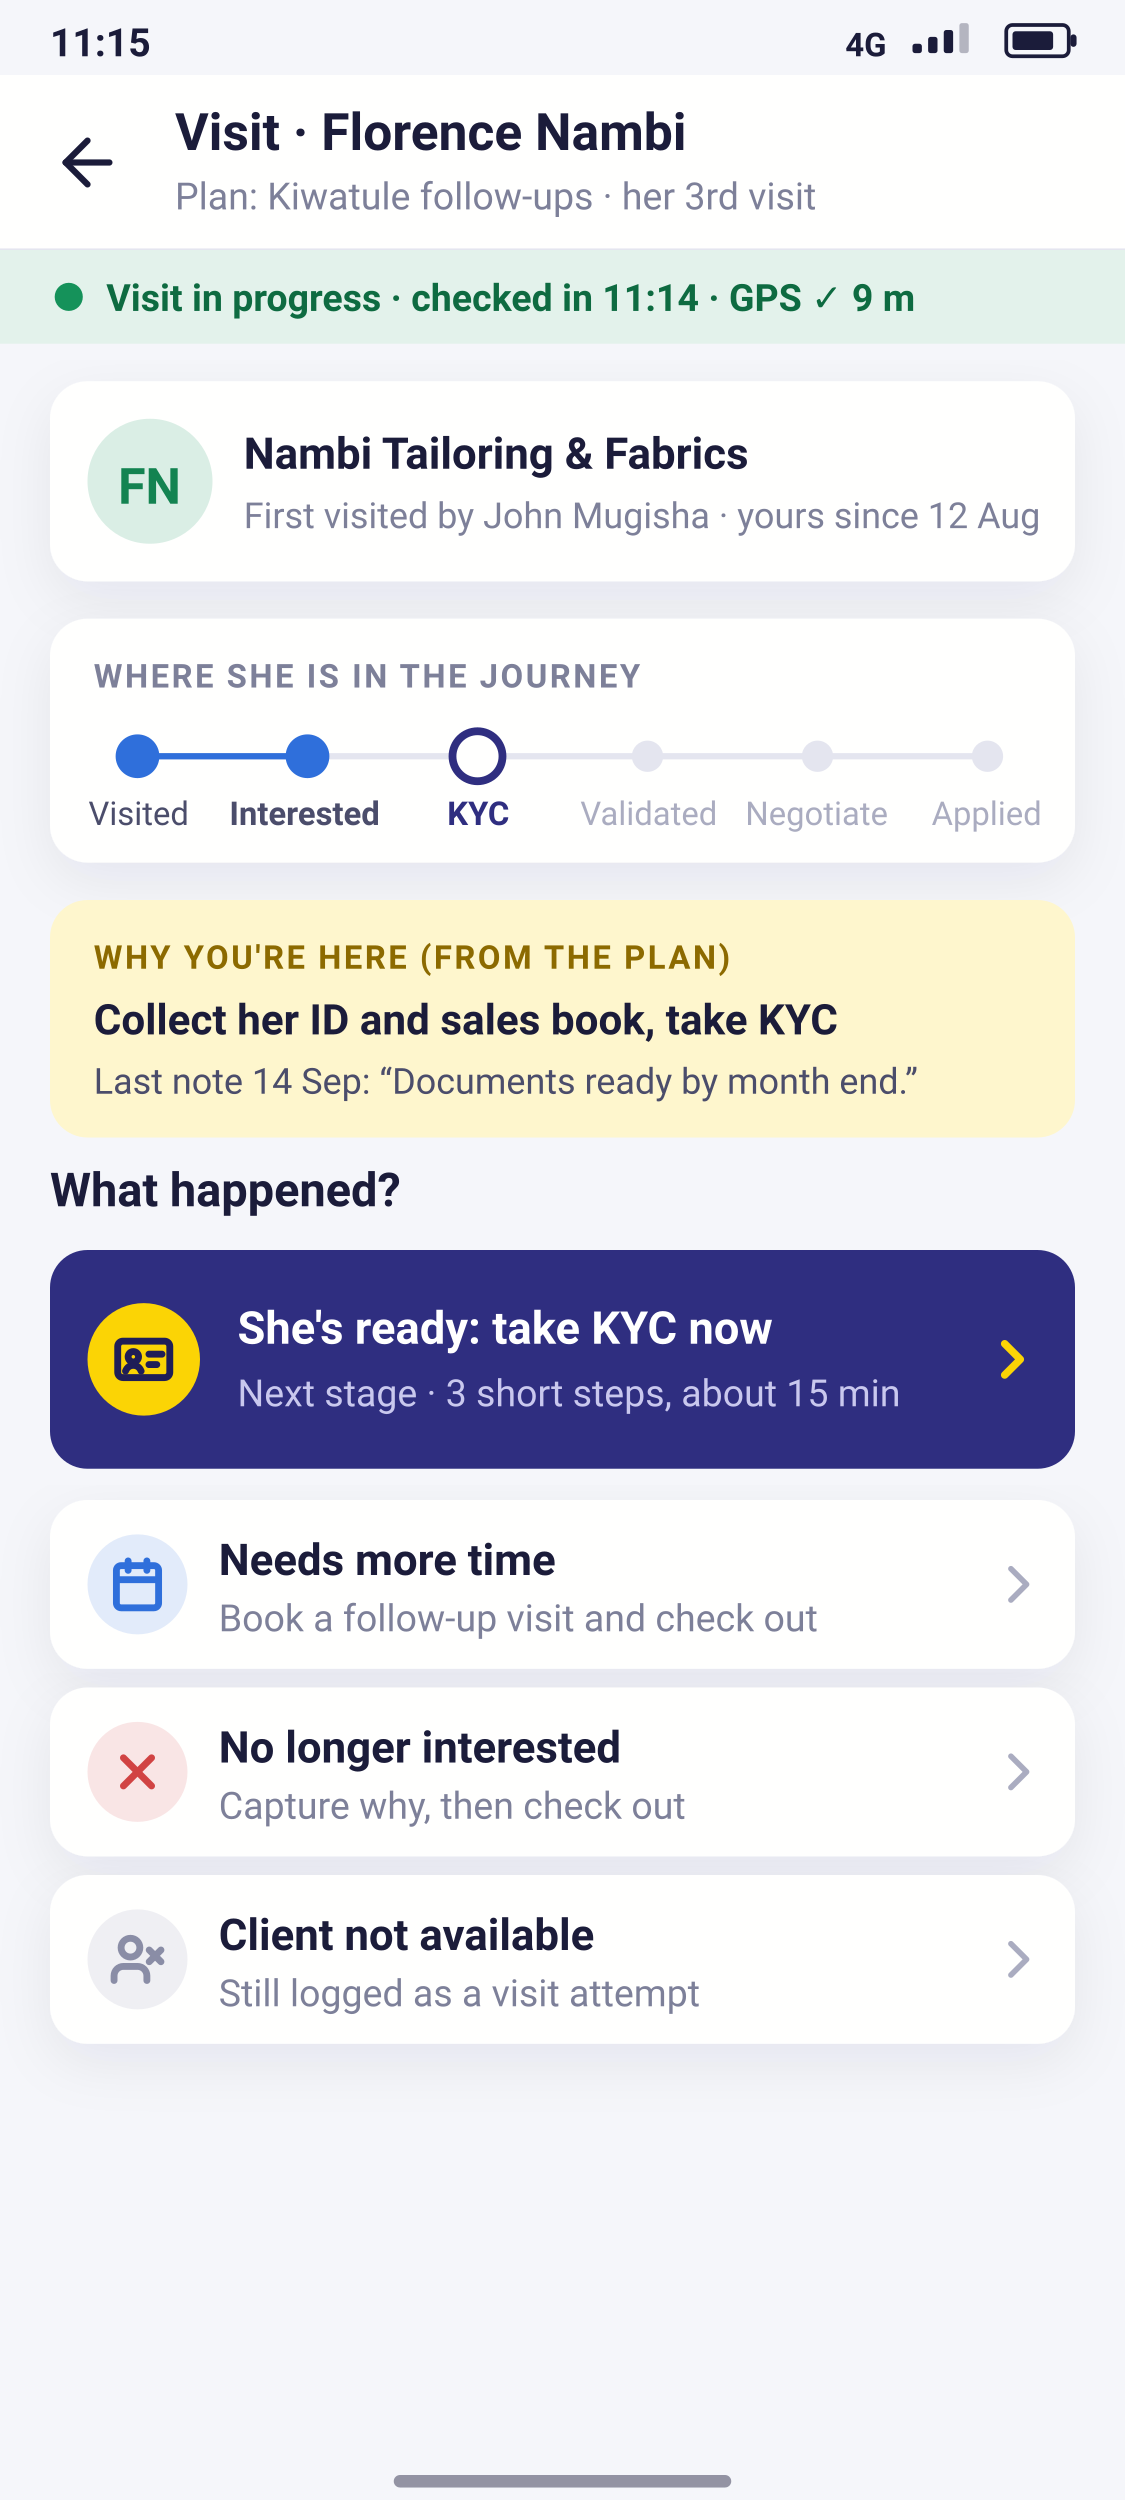
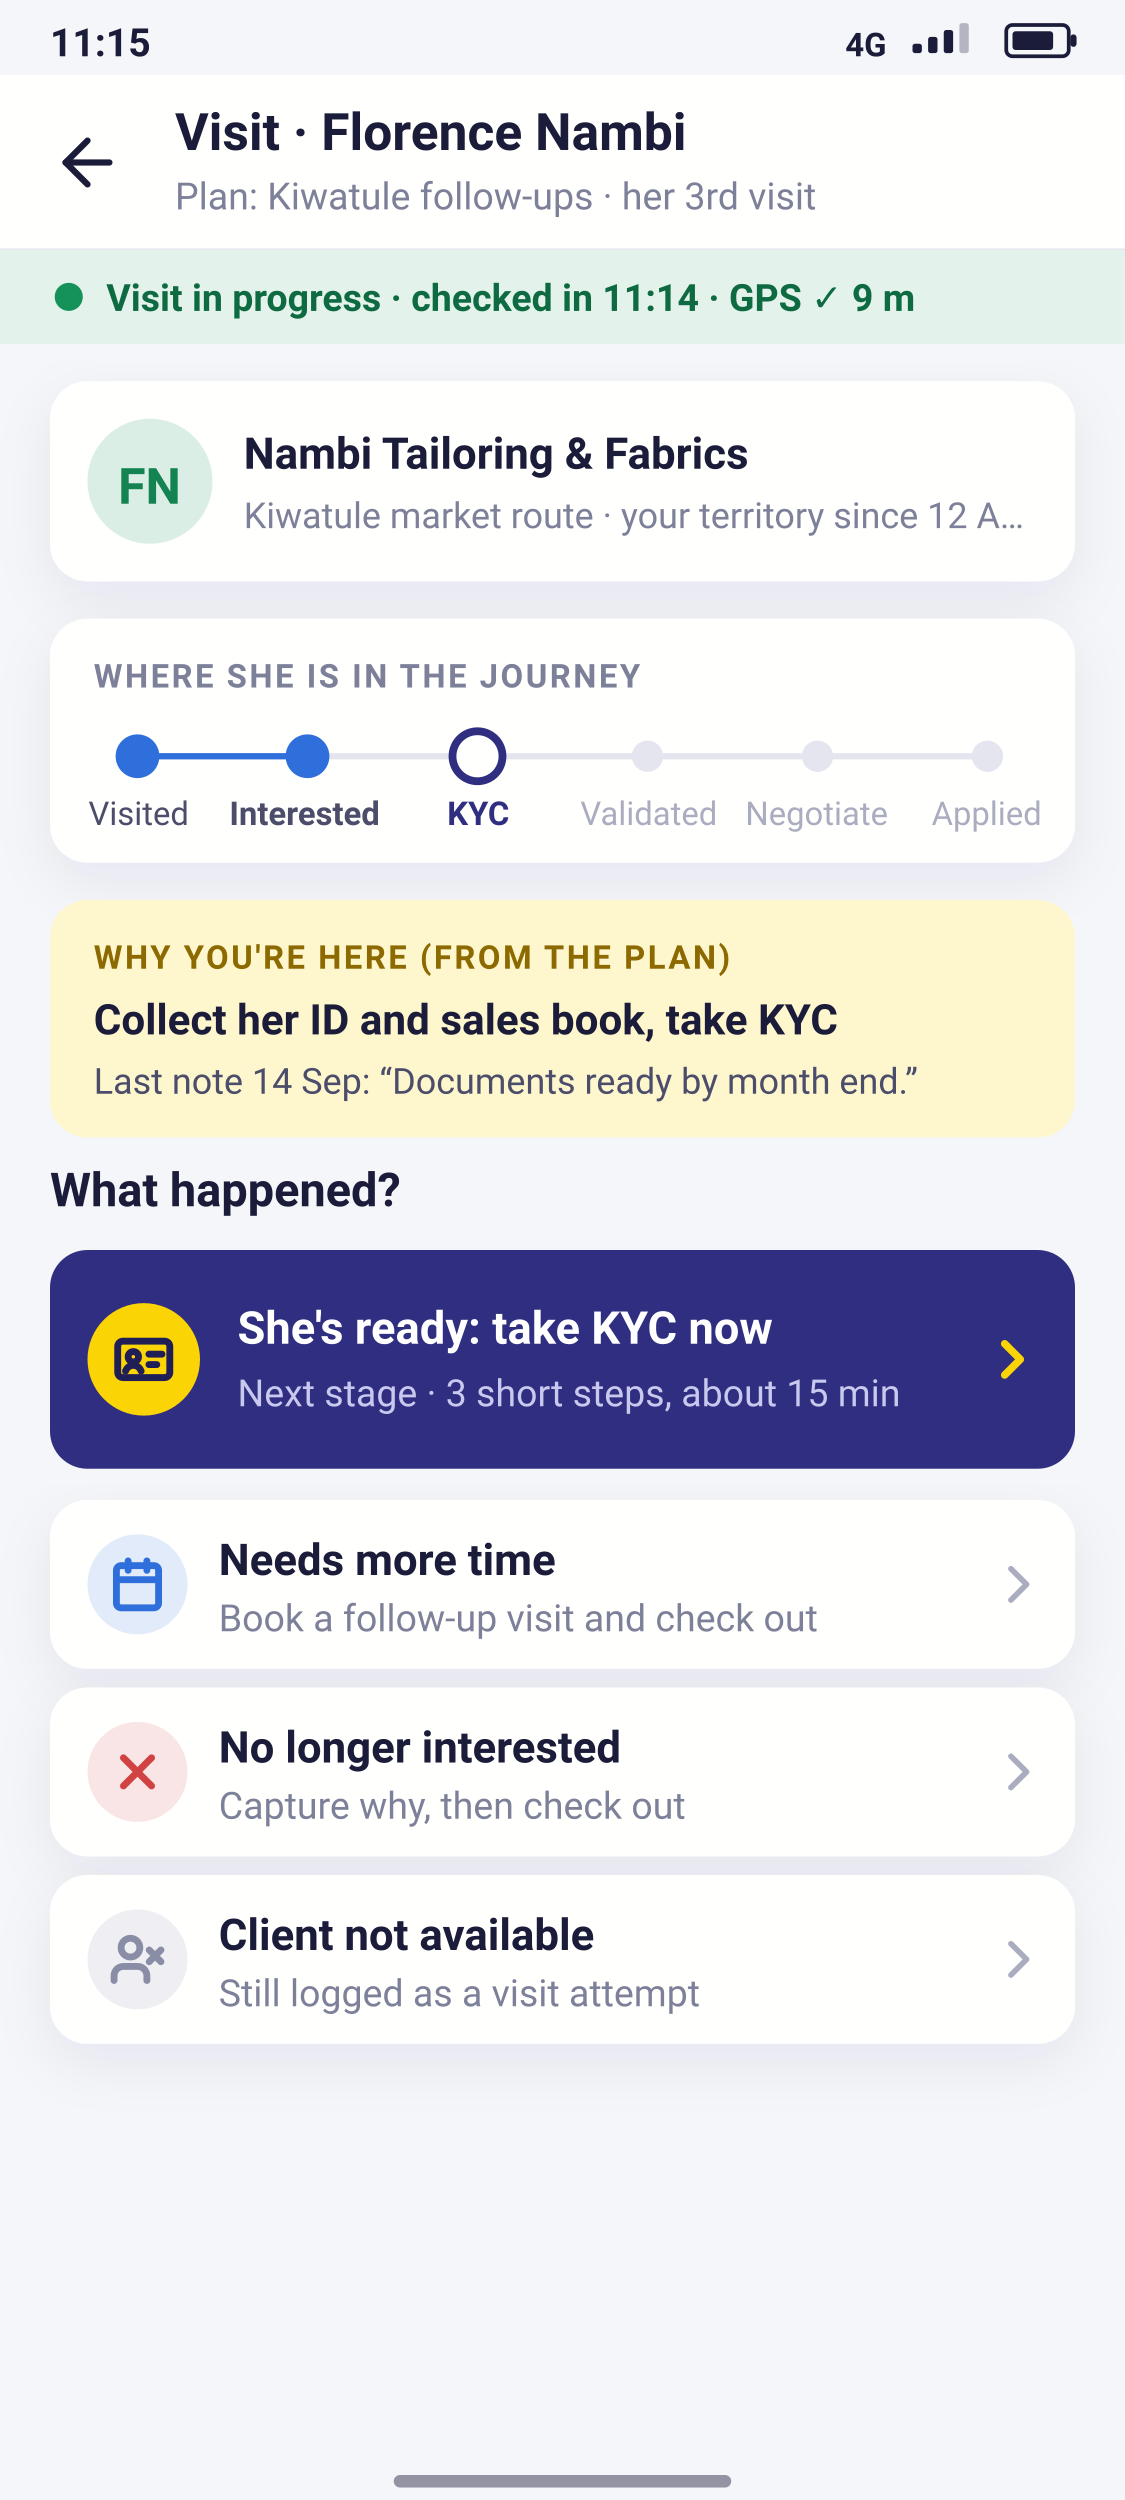
<svg xmlns="http://www.w3.org/2000/svg" width="360" height="800" viewBox="0 0 360 800">
  <defs>
    <filter id="soft" x="-20%" y="-20%" width="140%" height="170%">
      <feDropShadow dx="0" dy="6" stdDeviation="9" flood-color="#1B1C3A" flood-opacity="0.07" />
    </filter>
  </defs>
  <rect id="screen-background" x="0.0" y="0.0" width="360.0" height="800.0" fill="#F5F6FA" />
  <g id="status-bar">
    <text id="11-15" x="16.0" y="18.0" font-family="Segoe UI, Roboto, Helvetica Neue, Arial, sans-serif" font-size="12.5" font-weight="600" fill="#1B1C3A">11:15</text>
    <rect id="battery" x="322.0" y="8.0" width="20.0" height="10.0" rx="2" fill="none" stroke="#1B1C3A" stroke-width="1.2" />
    <rect x="324.0" y="10.0" width="13.0" height="6.0" rx="1" fill="#1B1C3A" />
    <rect x="342.5" y="11.0" width="2.0" height="4.0" rx="1" fill="#1B1C3A" />
    <rect id="signal-bar" x="292.0" y="14.0" width="3.0" height="3.0" rx="0.8" fill="#1B1C3A" fill-opacity="1" />
    <rect id="signal-bar-2" x="297.0" y="11.8" width="3.0" height="5.2" rx="0.8" fill="#1B1C3A" fill-opacity="1" />
    <rect id="signal-bar-3" x="302.0" y="9.6" width="3.0" height="7.4" rx="0.8" fill="#1B1C3A" fill-opacity="1" />
    <rect id="signal-bar-4" x="307.0" y="7.4" width="3.0" height="9.6" rx="0.8" fill="#1B1C3A" fill-opacity="0.3" />
    <text id="network" x="270.5" y="18.0" font-family="Segoe UI, Roboto, Helvetica Neue, Arial, sans-serif" font-size="10.5" font-weight="700" fill="#1B1C3A">4G</text>
  </g>
  <g id="app-bar">
    <rect id="app-bar-bg" x="0.0" y="24.0" width="360.0" height="56.0" fill="#FFFFFE" />
    <line x1="0.0" y1="80.0" x2="360.0" y2="80.0" stroke="#E4E5EF" stroke-width="1" />
    <g id="icon-arrowleft" transform="translate(16.0 40.0) scale(1)">
      <path d="M19 12H5" fill="none" stroke="#1B1C3A" stroke-width="2.00" stroke-linecap="round" stroke-linejoin="round" />
      <path d="M12 19l-7-7 7-7" fill="none" stroke="#1B1C3A" stroke-width="2.00" stroke-linecap="round" stroke-linejoin="round" />
    </g>
    <text id="Visit-Florence-Nambi" x="56.0" y="48.0" font-family="Segoe UI, Roboto, Helvetica Neue, Arial, sans-serif" font-size="16.5" font-weight="600" fill="#1B1C3A">Visit · Florence Nambi</text>
    <text id="Plan-Kiwatule-follow-ups" x="56.0" y="67.0" font-family="Segoe UI, Roboto, Helvetica Neue, Arial, sans-serif" font-size="12" font-weight="400" fill="#7D8099">Plan: Kiwatule follow-ups · her 3rd visit</text>
  </g>
  <g id="visit-in-progress">
    <rect x="0.0" y="80.0" width="360.0" height="30.0" fill="#E3F2EB" />
    <circle cx="22.0" cy="95.0" r="4.5" fill="#15925A" />
    <text id="Visit-in-progress-checked" x="34.0" y="99.5" font-family="Segoe UI, Roboto, Helvetica Neue, Arial, sans-serif" font-size="12" font-weight="600" fill="#0E6B41">Visit in progress · checked in 11:14 · GPS ✓ 9 m</text>
  </g>
  <g id="client">
    <rect x="16.0" y="122.0" width="328.0" height="64.0" rx="12" fill="#FFFFFE" filter="url(#soft)" />
    <g id="avatar-FN">
      <circle cx="48.0" cy="154.0" r="20.0" fill="#DAEEE5" />
      <text id="FN" x="37.8" y="161.2" font-family="Segoe UI, Roboto, Helvetica Neue, Arial, sans-serif" font-size="16.0" font-weight="600" fill="#138351">FN</text>
    </g>
    <text id="Nambi-Tailoring-Fabrics" x="78.0" y="150.0" font-family="Segoe UI, Roboto, Helvetica Neue, Arial, sans-serif" font-size="14" font-weight="600" fill="#1B1C3A">Nambi Tailoring &amp; Fabrics</text>
-     <text id="First-visited-by-John-Mugish" x="78.0" y="169.0" font-family="Segoe UI, Roboto, Helvetica Neue, Arial, sans-serif" font-size="11.5" font-weight="400" fill="#7D8099">First visited by John Mugisha · yours since 12 Aug</text>
+     <text id="Kiwatule-market-route-your" x="78.0" y="169.0" font-family="Segoe UI, Roboto, Helvetica Neue, Arial, sans-serif" font-size="11.5" font-weight="400" fill="#7D8099">Kiwatule market route · your territory since 12 A…</text>
  </g>
  <g id="where-she-is">
    <rect x="16.0" y="198.0" width="328.0" height="78.0" rx="12" fill="#FFFFFE" filter="url(#soft)" />
    <text id="WHERE-SHE-IS-IN-THE-JOURNEY" x="30.0" y="220.0" font-family="Segoe UI, Roboto, Helvetica Neue, Arial, sans-serif" font-size="10.5" font-weight="700" fill="#7D8099" letter-spacing="0.8">WHERE SHE IS IN THE JOURNEY</text>
    <line x1="44.0" y1="242.0" x2="316.0" y2="242.0" stroke="#E4E5EF" stroke-width="2" />
    <line x1="44.0" y1="242.0" x2="98.4" y2="242.0" stroke="#2F6FDB" stroke-width="2" />
    <circle cx="44.0" cy="242.0" r="7.0" fill="#2F6FDB" />
    <text id="Visited" x="28.3" y="264.0" font-family="Segoe UI, Roboto, Helvetica Neue, Arial, sans-serif" font-size="10.5" font-weight="400" fill="#4B4D6B">Visited</text>
    <circle cx="98.4" cy="242.0" r="7.0" fill="#2F6FDB" />
    <text id="Interested" x="73.4" y="264.0" font-family="Segoe UI, Roboto, Helvetica Neue, Arial, sans-serif" font-size="10.5" font-weight="700" fill="#4B4D6B">Interested</text>
    <circle cx="152.8" cy="242.0" r="8.0" fill="#FFFFFE" stroke="#2F2E80" stroke-width="2.5" />
    <text id="KYC" x="143.1" y="264.0" font-family="Segoe UI, Roboto, Helvetica Neue, Arial, sans-serif" font-size="10.5" font-weight="700" fill="#2F2E80">KYC</text>
    <circle cx="207.2" cy="242.0" r="5.0" fill="#E4E5EF" />
    <text id="Validated" x="185.7" y="264.0" font-family="Segoe UI, Roboto, Helvetica Neue, Arial, sans-serif" font-size="10.5" font-weight="400" fill="#AAACC0">Validated</text>
    <circle cx="261.6" cy="242.0" r="5.0" fill="#E4E5EF" />
    <text id="Negotiate" x="238.5" y="264.0" font-family="Segoe UI, Roboto, Helvetica Neue, Arial, sans-serif" font-size="10.5" font-weight="400" fill="#AAACC0">Negotiate</text>
    <circle cx="316.0" cy="242.0" r="5.0" fill="#E4E5EF" />
    <text id="Applied" x="298.1" y="264.0" font-family="Segoe UI, Roboto, Helvetica Neue, Arial, sans-serif" font-size="10.5" font-weight="400" fill="#AAACC0">Applied</text>
  </g>
  <g id="why-here">
    <rect x="16.0" y="288.0" width="328.0" height="76.0" rx="12" fill="#FEF6CD" />
    <text id="WHY-YOU-RE-HERE-FROM-THE-PL" x="30.0" y="310.0" font-family="Segoe UI, Roboto, Helvetica Neue, Arial, sans-serif" font-size="10.5" font-weight="700" fill="#8C6A00" letter-spacing="0.8">WHY YOU'RE HERE (FROM THE PLAN)</text>
    <text id="Collect-her-ID-and-sales-boo" x="30.0" y="331.0" font-family="Segoe UI, Roboto, Helvetica Neue, Arial, sans-serif" font-size="13.5" font-weight="600" fill="#1B1C3A">Collect her ID and sales book, take KYC</text>
    <text id="Last-note-14-Sep-Documents" x="30.0" y="350.0" font-family="Segoe UI, Roboto, Helvetica Neue, Arial, sans-serif" font-size="11.5" font-weight="400" fill="#4B4D6B">Last note 14 Sep: “Documents ready by month end.”</text>
  </g>
  <text id="What-happened" x="16.0" y="386.0" font-family="Segoe UI, Roboto, Helvetica Neue, Arial, sans-serif" font-size="15" font-weight="700" fill="#1B1C3A">What happened?</text>
  <g id="next-step">
    <rect x="16.0" y="400.0" width="328.0" height="70.0" rx="12" fill="#2F2E80" />
    <circle cx="46.0" cy="435.0" r="18.0" fill="#FBD405" />
    <g id="icon-idcard" transform="translate(36.0 425.0) scale(0.8333)">
      <path d="M4 5h16a2 2 0 0 1 2 2v10a2 2 0 0 1-2 2H4a2 2 0 0 1-2-2V7a2 2 0 0 1 2-2z" fill="none" stroke="#1F1E57" stroke-width="2.64" stroke-linecap="round" stroke-linejoin="round" />
      <path d="M8 9a2 2 0 1 0 0 4 2 2 0 1 0 0-4z" fill="none" stroke="#1F1E57" stroke-width="2.64" stroke-linecap="round" stroke-linejoin="round" />
      <path d="M5 16.5c.6-1.5 1.7-2.2 3-2.2s2.4.7 3 2.2" fill="none" stroke="#1F1E57" stroke-width="2.64" stroke-linecap="round" stroke-linejoin="round" />
      <path d="M14 10h5" fill="none" stroke="#1F1E57" stroke-width="2.64" stroke-linecap="round" stroke-linejoin="round" />
      <path d="M14 14h3" fill="none" stroke="#1F1E57" stroke-width="2.64" stroke-linecap="round" stroke-linejoin="round" />
    </g>
    <text id="She-s-ready-take-KYC-now" x="76.0" y="430.0" font-family="Segoe UI, Roboto, Helvetica Neue, Arial, sans-serif" font-size="14.5" font-weight="700" fill="#FFFFFF">She's ready: take KYC now</text>
    <text id="Next-stage-3-short-steps" x="76.0" y="450.0" font-family="Segoe UI, Roboto, Helvetica Neue, Arial, sans-serif" font-size="12" font-weight="400" fill="#C9C8EE">Next stage · 3 short steps, about 15 min</text>
    <g id="icon-chevright" transform="translate(314.0 425.0) scale(0.8333)">
      <path d="M9 18l6-6-6-6" fill="none" stroke="#FBD405" stroke-width="2.88" stroke-linecap="round" stroke-linejoin="round" />
    </g>
  </g>
  <g id="option-Needs-more-time">
    <rect x="16.0" y="480.0" width="328.0" height="54.0" rx="12" fill="#FFFFFE" filter="url(#soft)" />
    <circle cx="44.0" cy="507.0" r="16.0" fill="#E2EBFA" />
    <g id="icon-calendar" transform="translate(35.0 498.0) scale(0.75)">
      <path d="M5 4h14a2 2 0 0 1 2 2v14a2 2 0 0 1-2 2H5a2 2 0 0 1-2-2V6a2 2 0 0 1 2-2z" fill="none" stroke="#2F6FDB" stroke-width="2.93" stroke-linecap="round" stroke-linejoin="round" />
      <path d="M16 2v4" fill="none" stroke="#2F6FDB" stroke-width="2.93" stroke-linecap="round" stroke-linejoin="round" />
      <path d="M8 2v4" fill="none" stroke="#2F6FDB" stroke-width="2.93" stroke-linecap="round" stroke-linejoin="round" />
      <path d="M3 10h18" fill="none" stroke="#2F6FDB" stroke-width="2.93" stroke-linecap="round" stroke-linejoin="round" />
    </g>
    <text id="Needs-more-time" x="70.0" y="504.0" font-family="Segoe UI, Roboto, Helvetica Neue, Arial, sans-serif" font-size="14" font-weight="600" fill="#1B1C3A">Needs more time</text>
    <text id="Book-a-follow-up-visit-and-c" x="70.0" y="522.0" font-family="Segoe UI, Roboto, Helvetica Neue, Arial, sans-serif" font-size="12" font-weight="400" fill="#7D8099">Book a follow-up visit and check out</text>
    <g id="icon-chevright-2" transform="translate(316.0 497.0) scale(0.8333)">
      <path d="M9 18l6-6-6-6" fill="none" stroke="#AAACC0" stroke-width="2.16" stroke-linecap="round" stroke-linejoin="round" />
    </g>
  </g>
  <g id="option-No-longer-interested">
    <rect x="16.0" y="540.0" width="328.0" height="54.0" rx="12" fill="#FFFFFE" filter="url(#soft)" />
    <circle cx="44.0" cy="567.0" r="16.0" fill="#F9E5E5" />
    <g id="icon-x" transform="translate(35.0 558.0) scale(0.75)">
      <path d="M18 6L6 18" fill="none" stroke="#D14343" stroke-width="2.93" stroke-linecap="round" stroke-linejoin="round" />
      <path d="M6 6l12 12" fill="none" stroke="#D14343" stroke-width="2.93" stroke-linecap="round" stroke-linejoin="round" />
    </g>
    <text id="No-longer-interested" x="70.0" y="564.0" font-family="Segoe UI, Roboto, Helvetica Neue, Arial, sans-serif" font-size="14" font-weight="600" fill="#1B1C3A">No longer interested</text>
    <text id="Capture-why-then-check-out" x="70.0" y="582.0" font-family="Segoe UI, Roboto, Helvetica Neue, Arial, sans-serif" font-size="12" font-weight="400" fill="#7D8099">Capture why, then check out</text>
    <g id="icon-chevright-3" transform="translate(316.0 557.0) scale(0.8333)">
      <path d="M9 18l6-6-6-6" fill="none" stroke="#AAACC0" stroke-width="2.16" stroke-linecap="round" stroke-linejoin="round" />
    </g>
  </g>
  <g id="option-Client-not-available">
    <rect x="16.0" y="600.0" width="328.0" height="54.0" rx="12" fill="#FFFFFE" filter="url(#soft)" />
    <circle cx="44.0" cy="627.0" r="16.0" fill="#EFEFF3" />
    <g id="icon-userx" transform="translate(35.0 618.0) scale(0.75)">
      <path d="M16 21v-2a4 4 0 0 0-4-4H6a4 4 0 0 0-4 4v2" fill="none" stroke="#8A8DA6" stroke-width="2.93" stroke-linecap="round" stroke-linejoin="round" />
      <path d="M9 3a4 4 0 1 0 0 8 4 4 0 1 0 0-8z" fill="none" stroke="#8A8DA6" stroke-width="2.93" stroke-linecap="round" stroke-linejoin="round" />
      <path d="M17 8l5 5" fill="none" stroke="#8A8DA6" stroke-width="2.93" stroke-linecap="round" stroke-linejoin="round" />
      <path d="M22 8l-5 5" fill="none" stroke="#8A8DA6" stroke-width="2.93" stroke-linecap="round" stroke-linejoin="round" />
    </g>
    <text id="Client-not-available" x="70.0" y="624.0" font-family="Segoe UI, Roboto, Helvetica Neue, Arial, sans-serif" font-size="14" font-weight="600" fill="#1B1C3A">Client not available</text>
    <text id="Still-logged-as-a-visit-atte" x="70.0" y="642.0" font-family="Segoe UI, Roboto, Helvetica Neue, Arial, sans-serif" font-size="12" font-weight="400" fill="#7D8099">Still logged as a visit attempt</text>
    <g id="icon-chevright-4" transform="translate(316.0 617.0) scale(0.8333)">
      <path d="M9 18l6-6-6-6" fill="none" stroke="#AAACC0" stroke-width="2.16" stroke-linecap="round" stroke-linejoin="round" />
    </g>
  </g>
  <rect id="gesture-bar" x="126.0" y="792.0" width="108.0" height="4.0" rx="2" fill="#1B1C3A" fill-opacity="0.45" />
</svg>
